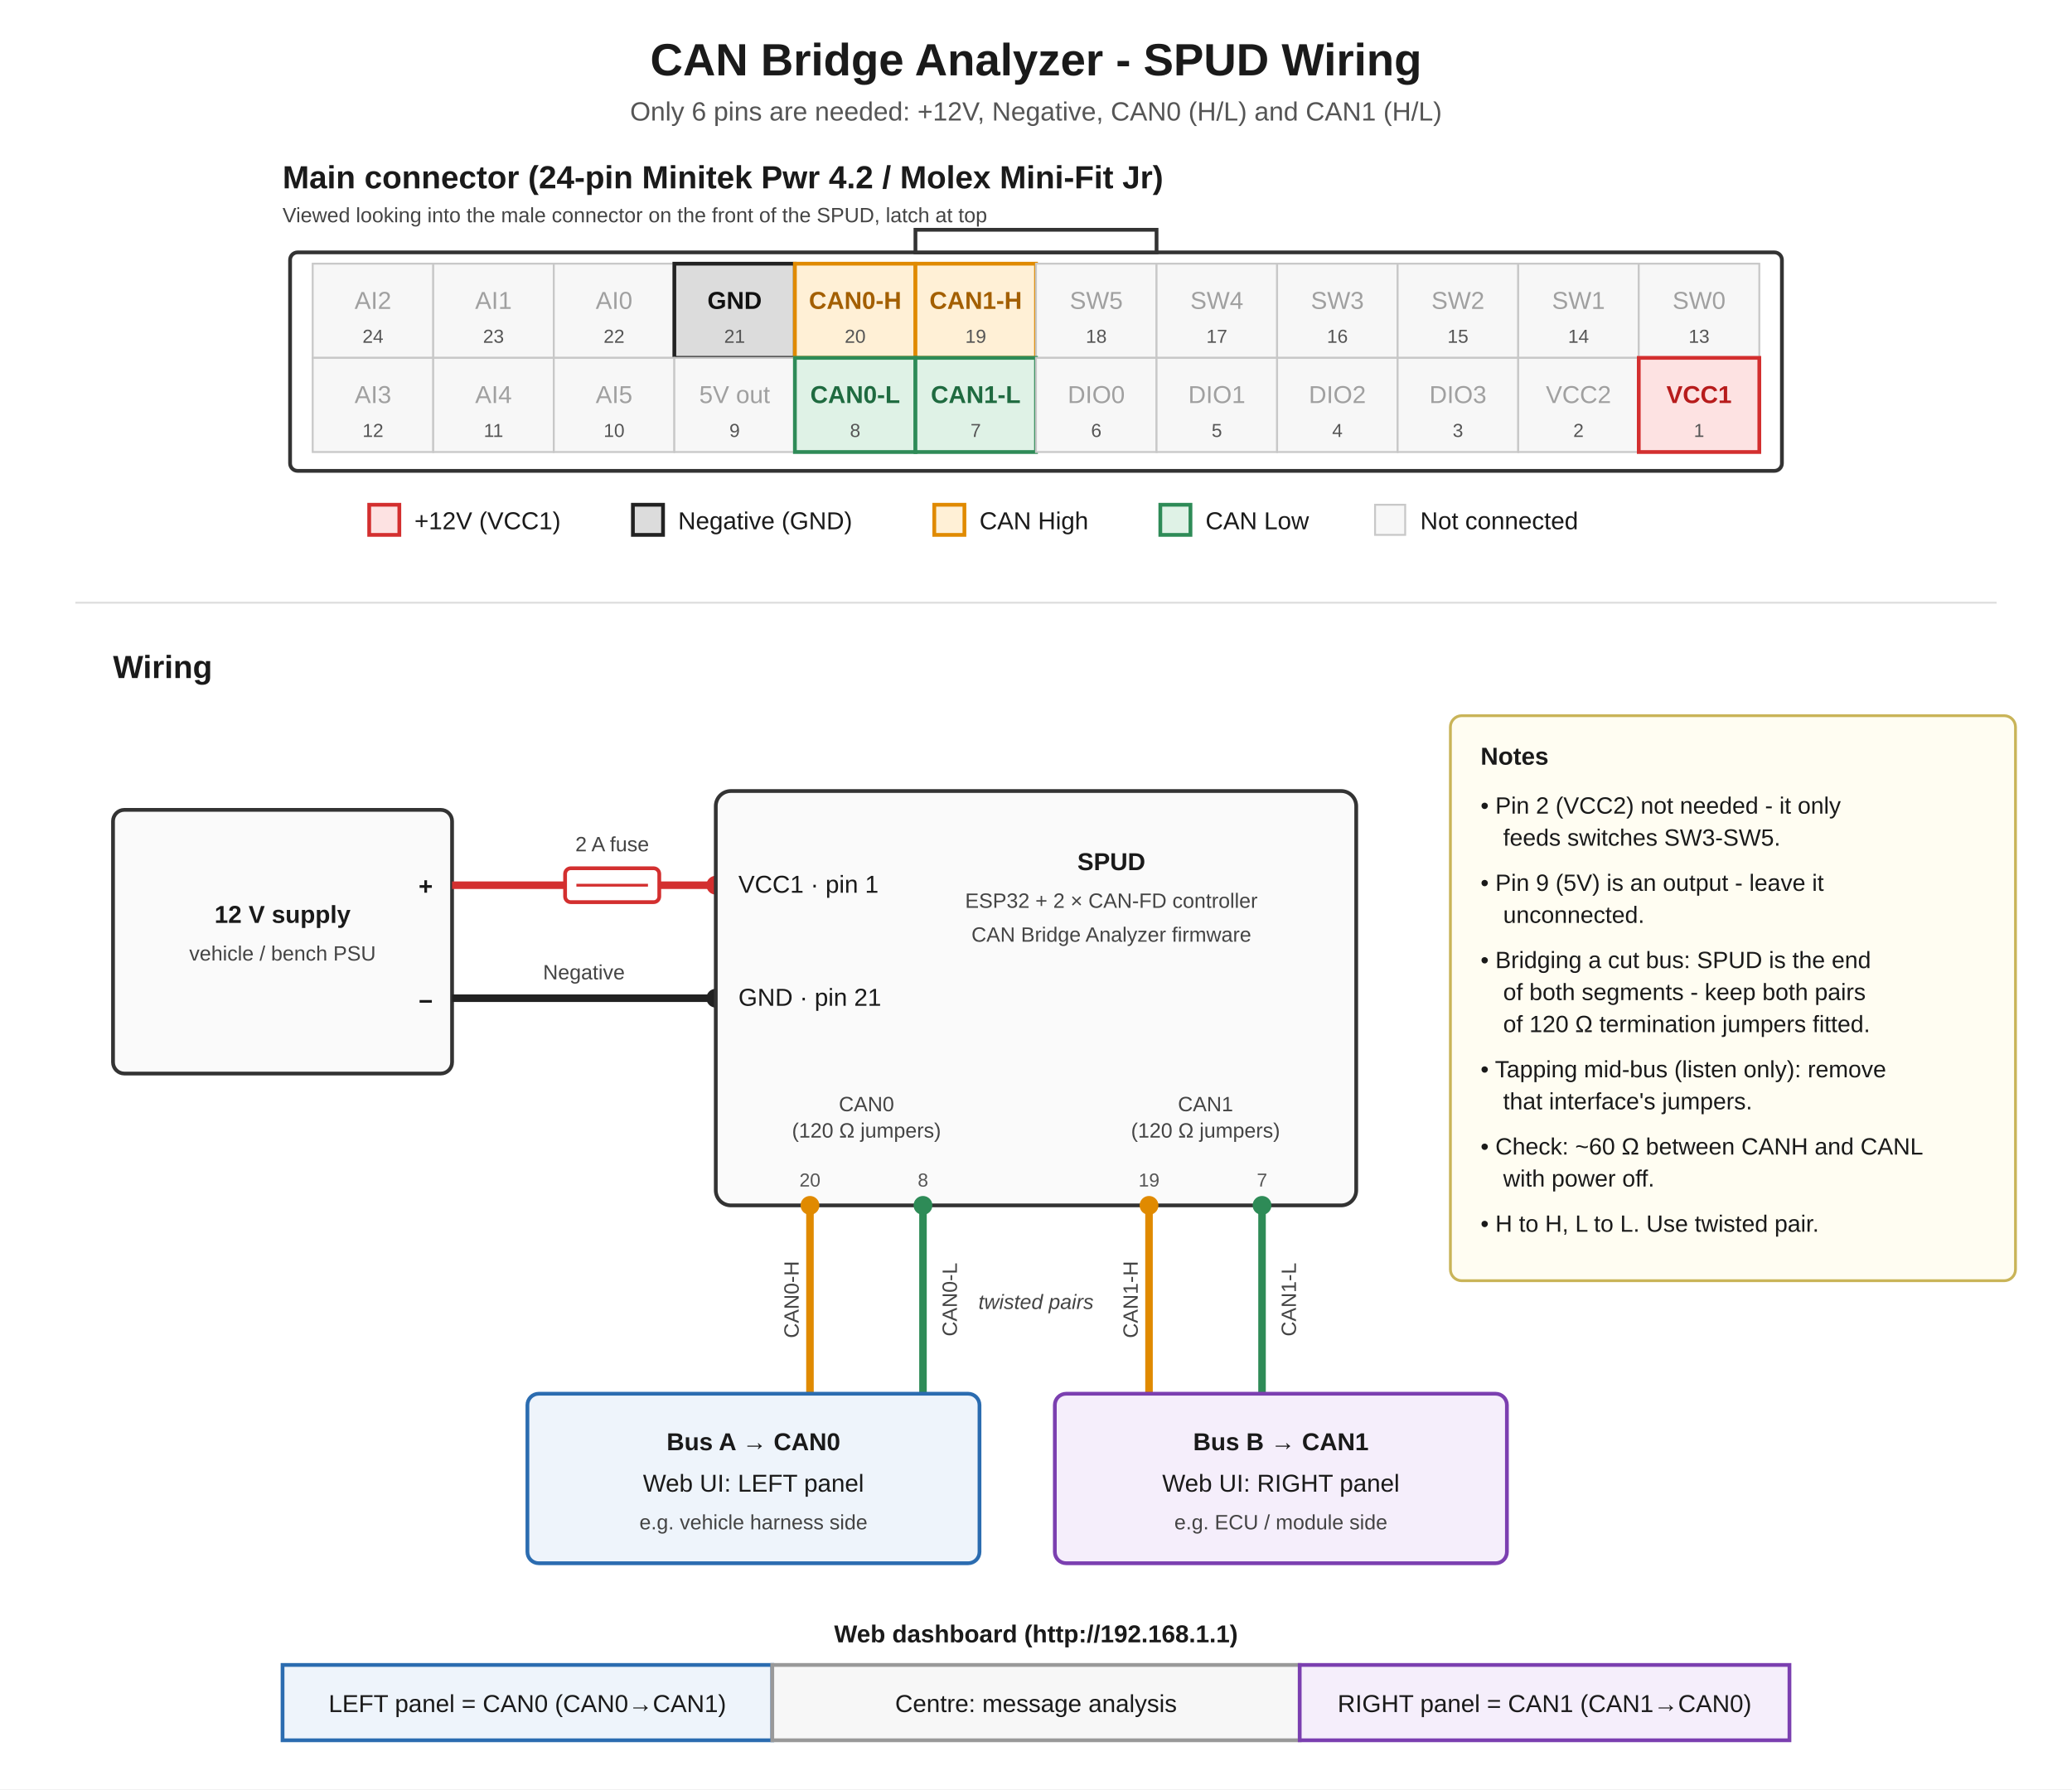
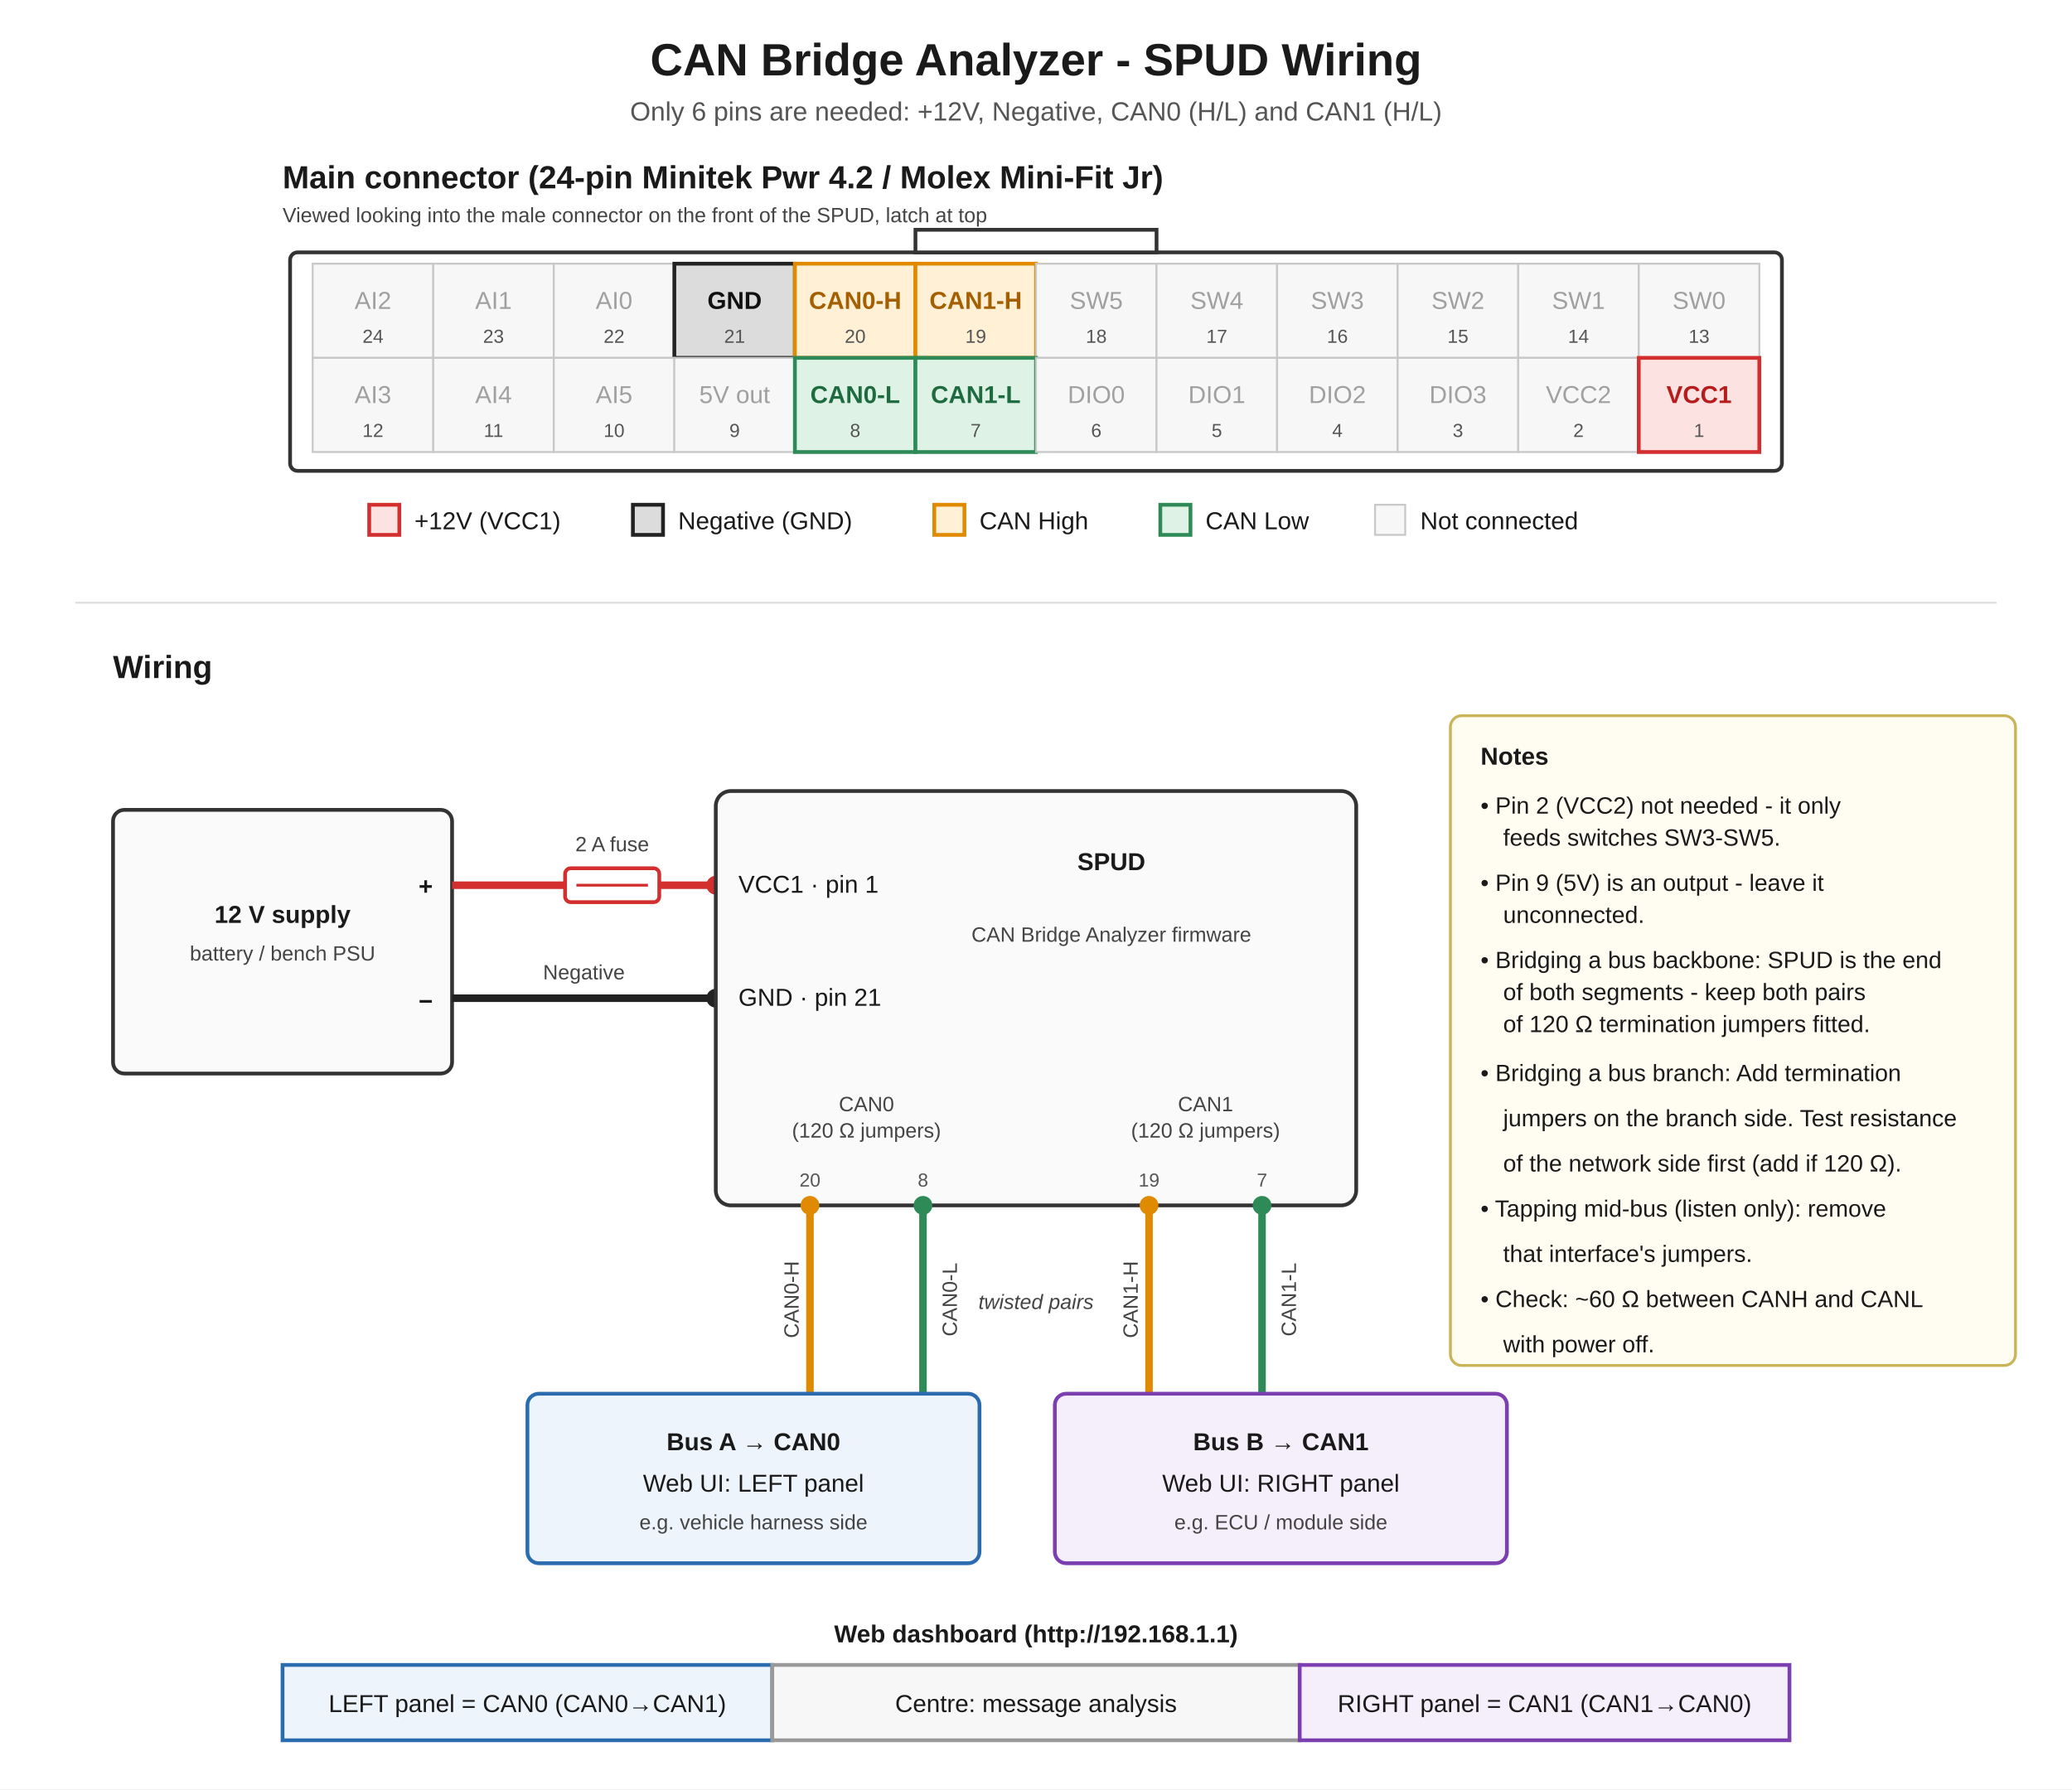
<svg xmlns="http://www.w3.org/2000/svg" viewBox="0 0 1100 950" width="1100" height="950" font-family="Arial, Helvetica, sans-serif">
  <style>
    .title { font-size: 24px; font-weight: bold; fill: #1a1a1a; }
    .sub { font-size: 14px; fill: #555; }
    .h2 { font-size: 17px; font-weight: bold; fill: #1a1a1a; }
    .sig { font-size: 13px; font-weight: bold; text-anchor: middle; }
    .pin { font-size: 10px; text-anchor: middle; fill: #555; }
    .lbl { font-size: 13px; fill: #1a1a1a; }
    .lblb { font-size: 13px; font-weight: bold; fill: #1a1a1a; }
    .small { font-size: 11px; fill: #444; }
    .note { font-size: 12.5px; fill: #1a1a1a; }
    .unused rect { fill: #f7f7f7; stroke: #c8c8c8; }
    .unused text.sig { fill: #a0a0a0; font-weight: normal; }
    .pwr rect { fill: #fde2e2; stroke: #d32f2f; stroke-width: 2; }
    .pwr text.sig { fill: #b71c1c; }
    .gnd rect { fill: #dcdcdc; stroke: #222; stroke-width: 2; }
    .gnd text.sig { fill: #111; }
    .canh rect { fill: #fff0d6; stroke: #e08a00; stroke-width: 2; }
    .canh text.sig { fill: #a35f00; }
    .canl rect { fill: #dff2e6; stroke: #2e8b57; stroke-width: 2; }
    .canl text.sig { fill: #1f6b40; }
    .w-pwr { stroke: #d32f2f; stroke-width: 4; fill: none; }
    .w-gnd { stroke: #222; stroke-width: 4; fill: none; }
    .w-h { stroke: #e08a00; stroke-width: 4; fill: none; }
    .w-l { stroke: #2e8b57; stroke-width: 4; fill: none; }
    .box { fill: #fafafa; stroke: #333; stroke-width: 2; }
  </style>
  <rect x="0" y="0" width="1100" height="950" fill="#ffffff" />
  <text x="550" y="40" class="title" text-anchor="middle">CAN Bridge Analyzer - SPUD Wiring</text>
  <text x="550" y="64" class="sub" text-anchor="middle">Only 6 pins are needed: +12V, Negative, CAN0 (H/L) and CAN1 (H/L)</text>
  <text x="150" y="100" class="h2">Main connector (24-pin Minitek Pwr 4.2 / Molex Mini-Fit Jr)</text>
  <text x="150" y="118" class="small">Viewed looking into the male connector on the front of the SPUD, latch at top</text>
  <rect x="154" y="134" width="792" height="116" rx="4" fill="#ffffff" stroke="#333" stroke-width="2" />
  <rect x="486" y="122" width="128" height="12" fill="#ffffff" stroke="#333" stroke-width="2" />
  <g class="unused">
    <rect x="166" y="140" width="64" height="50" />
    <text x="198" y="164" class="sig">AI2</text>
    <text x="198" y="182" class="pin">24</text>
  </g>
  <g class="unused">
    <rect x="230" y="140" width="64" height="50" />
    <text x="262" y="164" class="sig">AI1</text>
    <text x="262" y="182" class="pin">23</text>
  </g>
  <g class="unused">
    <rect x="294" y="140" width="64" height="50" />
    <text x="326" y="164" class="sig">AI0</text>
    <text x="326" y="182" class="pin">22</text>
  </g>
  <g class="gnd">
    <rect x="358" y="140" width="64" height="50" />
    <text x="390" y="164" class="sig">GND</text>
    <text x="390" y="182" class="pin">21</text>
  </g>
  <g class="canh">
    <rect x="422" y="140" width="64" height="50" />
    <text x="454" y="164" class="sig">CAN0-H</text>
    <text x="454" y="182" class="pin">20</text>
  </g>
  <g class="canh">
    <rect x="486" y="140" width="64" height="50" />
    <text x="518" y="164" class="sig">CAN1-H</text>
    <text x="518" y="182" class="pin">19</text>
  </g>
  <g class="unused">
    <rect x="550" y="140" width="64" height="50" />
    <text x="582" y="164" class="sig">SW5</text>
    <text x="582" y="182" class="pin">18</text>
  </g>
  <g class="unused">
    <rect x="614" y="140" width="64" height="50" />
    <text x="646" y="164" class="sig">SW4</text>
    <text x="646" y="182" class="pin">17</text>
  </g>
  <g class="unused">
    <rect x="678" y="140" width="64" height="50" />
    <text x="710" y="164" class="sig">SW3</text>
    <text x="710" y="182" class="pin">16</text>
  </g>
  <g class="unused">
    <rect x="742" y="140" width="64" height="50" />
    <text x="774" y="164" class="sig">SW2</text>
    <text x="774" y="182" class="pin">15</text>
  </g>
  <g class="unused">
    <rect x="806" y="140" width="64" height="50" />
    <text x="838" y="164" class="sig">SW1</text>
    <text x="838" y="182" class="pin">14</text>
  </g>
  <g class="unused">
    <rect x="870" y="140" width="64" height="50" />
    <text x="902" y="164" class="sig">SW0</text>
    <text x="902" y="182" class="pin">13</text>
  </g>
  <g class="unused">
    <rect x="166" y="190" width="64" height="50" />
    <text x="198" y="214" class="sig">AI3</text>
    <text x="198" y="232" class="pin">12</text>
  </g>
  <g class="unused">
    <rect x="230" y="190" width="64" height="50" />
    <text x="262" y="214" class="sig">AI4</text>
    <text x="262" y="232" class="pin">11</text>
  </g>
  <g class="unused">
    <rect x="294" y="190" width="64" height="50" />
    <text x="326" y="214" class="sig">AI5</text>
    <text x="326" y="232" class="pin">10</text>
  </g>
  <g class="unused">
    <rect x="358" y="190" width="64" height="50" />
    <text x="390" y="214" class="sig">5V out</text>
    <text x="390" y="232" class="pin">9</text>
  </g>
  <g class="canl">
    <rect x="422" y="190" width="64" height="50" />
    <text x="454" y="214" class="sig">CAN0-L</text>
    <text x="454" y="232" class="pin">8</text>
  </g>
  <g class="canl">
    <rect x="486" y="190" width="64" height="50" />
    <text x="518" y="214" class="sig">CAN1-L</text>
    <text x="518" y="232" class="pin">7</text>
  </g>
  <g class="unused">
    <rect x="550" y="190" width="64" height="50" />
    <text x="582" y="214" class="sig">DIO0</text>
    <text x="582" y="232" class="pin">6</text>
  </g>
  <g class="unused">
    <rect x="614" y="190" width="64" height="50" />
    <text x="646" y="214" class="sig">DIO1</text>
    <text x="646" y="232" class="pin">5</text>
  </g>
  <g class="unused">
    <rect x="678" y="190" width="64" height="50" />
    <text x="710" y="214" class="sig">DIO2</text>
    <text x="710" y="232" class="pin">4</text>
  </g>
  <g class="unused">
    <rect x="742" y="190" width="64" height="50" />
    <text x="774" y="214" class="sig">DIO3</text>
    <text x="774" y="232" class="pin">3</text>
  </g>
  <g class="unused">
    <rect x="806" y="190" width="64" height="50" />
    <text x="838" y="214" class="sig">VCC2</text>
    <text x="838" y="232" class="pin">2</text>
  </g>
  <g class="pwr">
    <rect x="870" y="190" width="64" height="50" />
    <text x="902" y="214" class="sig">VCC1</text>
    <text x="902" y="232" class="pin">1</text>
  </g>
  <g transform="translate(0,280)">
    <rect x="196" y="-12" width="16" height="16" fill="#fde2e2" stroke="#d32f2f" stroke-width="2" />
    <text x="220" y="1" class="lbl">+12V (VCC1)</text>
    <rect x="336" y="-12" width="16" height="16" fill="#dcdcdc" stroke="#222" stroke-width="2" />
    <text x="360" y="1" class="lbl">Negative (GND)</text>
    <rect x="496" y="-12" width="16" height="16" fill="#fff0d6" stroke="#e08a00" stroke-width="2" />
    <text x="520" y="1" class="lbl">CAN High</text>
    <rect x="616" y="-12" width="16" height="16" fill="#dff2e6" stroke="#2e8b57" stroke-width="2" />
    <text x="640" y="1" class="lbl">CAN Low</text>
    <rect x="730" y="-12" width="16" height="16" fill="#f7f7f7" stroke="#c8c8c8" />
    <text x="754" y="1" class="lbl">Not connected</text>
  </g>
  <line x1="40" y1="320" x2="1060" y2="320" stroke="#ddd" stroke-width="1" />
  <text x="60" y="360" class="h2">Wiring</text>
  <rect x="60" y="430" width="180" height="140" rx="6" class="box" />
  <text x="150" y="490" class="lblb" text-anchor="middle">12 V supply</text>
-   <text x="150" y="510" class="small" text-anchor="middle">vehicle / bench PSU</text>
+   <text x="150" y="510" class="small" text-anchor="middle">battery / bench PSU</text>
  <text x="226" y="475" class="lblb" text-anchor="middle" fill="#d32f2f">+</text>
  <text x="226" y="536" class="lblb" text-anchor="middle">−</text>
  <path d="M240,470 H300" class="w-pwr" />
  <rect x="300" y="461" width="50" height="18" rx="3" fill="#fff" stroke="#d32f2f" stroke-width="2" />
  <line x1="306" y1="470" x2="344" y2="470" stroke="#d32f2f" stroke-width="1.5" />
  <text x="325" y="452" class="small" text-anchor="middle">2 A fuse</text>
  <path d="M350,470 H380" class="w-pwr" />
  <circle cx="380" cy="470" r="5" fill="#d32f2f" />
  <path d="M240,530 H380" class="w-gnd" />
  <circle cx="380" cy="530" r="5" fill="#222" />
  <text x="310" y="520" class="small" text-anchor="middle">Negative</text>
  <rect x="380" y="420" width="340" height="220" rx="8" class="box" />
  <text x="590" y="462" class="lblb" text-anchor="middle" font-size="16">SPUD</text>
-   <text x="590" y="482" class="small" text-anchor="middle">ESP32 + 2 × CAN-FD controller</text>
  <text x="590" y="500" class="small" text-anchor="middle">CAN Bridge Analyzer firmware</text>
  <text x="392" y="474" class="lbl">VCC1 · pin 1</text>
  <text x="392" y="534" class="lbl">GND · pin 21</text>
  <text x="460" y="590" class="small" text-anchor="middle">CAN0</text>
  <text x="460" y="604" class="small" text-anchor="middle">(120 Ω jumpers)</text>
  <text x="640" y="590" class="small" text-anchor="middle">CAN1</text>
  <text x="640" y="604" class="small" text-anchor="middle">(120 Ω jumpers)</text>
  <text x="430" y="630" class="pin">20</text>
  <text x="490" y="630" class="pin">8</text>
  <text x="610" y="630" class="pin">19</text>
  <text x="670" y="630" class="pin">7</text>
  <path d="M430,640 V740" class="w-h" />
  <path d="M490,640 V740" class="w-l" />
  <circle cx="430" cy="640" r="5" fill="#e08a00" />
  <circle cx="490" cy="640" r="5" fill="#2e8b57" />
  <text transform="translate(424,690) rotate(-90)" class="small" text-anchor="middle">CAN0-H</text>
  <text transform="translate(508,690) rotate(-90)" class="small" text-anchor="middle">CAN0-L</text>
  <path d="M610,640 V740" class="w-h" />
  <path d="M670,640 V740" class="w-l" />
  <circle cx="610" cy="640" r="5" fill="#e08a00" />
  <circle cx="670" cy="640" r="5" fill="#2e8b57" />
  <text transform="translate(604,690) rotate(-90)" class="small" text-anchor="middle">CAN1-H</text>
  <text transform="translate(688,690) rotate(-90)" class="small" text-anchor="middle">CAN1-L</text>
  <text x="550" y="695" class="small" text-anchor="middle" font-style="italic">twisted pairs</text>
  <rect x="280" y="740" width="240" height="90" rx="6" fill="#eef4fb" stroke="#2b6cb0" stroke-width="2" />
  <text x="400" y="770" class="lblb" text-anchor="middle">Bus A → CAN0</text>
  <text x="400" y="792" class="lbl" text-anchor="middle" fill="#2b6cb0">Web UI: LEFT panel</text>
  <text x="400" y="812" class="small" text-anchor="middle">e.g. vehicle harness side</text>
  <rect x="560" y="740" width="240" height="90" rx="6" fill="#f5eefb" stroke="#7b3fb0" stroke-width="2" />
  <text x="680" y="770" class="lblb" text-anchor="middle">Bus B → CAN1</text>
  <text x="680" y="792" class="lbl" text-anchor="middle" fill="#7b3fb0">Web UI: RIGHT panel</text>
  <text x="680" y="812" class="small" text-anchor="middle">e.g. ECU / module side</text>
-   <rect x="770" y="380" width="300" height="300" rx="6" fill="#fffdf2" stroke="#c9b458" stroke-width="1.5" />
+   <rect x="770" y="380" width="300" height="345" rx="6" fill="#fffdf2" stroke="#c9b458" stroke-width="1.5" />
  <text x="786" y="406" class="lblb">Notes</text>
  <text x="786" y="432" class="note">• Pin 2 (VCC2) not needed - it only</text>
  <text x="798" y="449" class="note">feeds switches SW3-SW5.</text>
  <text x="786" y="473" class="note">• Pin 9 (5V) is an output - leave it</text>
  <text x="798" y="490" class="note">unconnected.</text>
-   <text x="786" y="514" class="note">• Bridging a cut bus: SPUD is the end</text>
+   <text x="786" y="514" class="note">• Bridging a bus backbone: SPUD is the end</text>
  <text x="798" y="531" class="note">of both segments - keep both pairs</text>
  <text x="798" y="548" class="note">of 120 Ω termination jumpers fitted.</text>
-   <text x="786" y="572" class="note">• Tapping mid-bus (listen only): remove</text>
-   <text x="798" y="589" class="note">that interface's jumpers.</text>
-   <text x="786" y="613" class="note">• Check: ~60 Ω between CANH and CANL</text>
-   <text x="798" y="630" class="note">with power off.</text>
-   <text x="786" y="654" class="note">• H to H, L to L. Use twisted pair.</text>
+   <text x="786" y="574" class="note">• Bridging a bus branch: Add termination</text>
+   <text x="798" y="598" class="note">jumpers on the branch side. Test resistance</text>
+   <text x="798" y="622" class="note">of the network side first (add if 120 Ω).</text>
+   <text x="786" y="646" class="note">• Tapping mid-bus (listen only): remove</text>
+   <text x="798" y="670" class="note">that interface's jumpers.</text>
+   <text x="786" y="694" class="note">• Check: ~60 Ω between CANH and CANL</text>
+   <text x="798" y="718" class="note">with power off.</text>
  <text x="550" y="872" class="lblb" text-anchor="middle">Web dashboard (http://192.168.1.1)</text>
  <rect x="150" y="884" width="260" height="40" fill="#eef4fb" stroke="#2b6cb0" stroke-width="2" />
  <text x="280" y="909" class="lbl" text-anchor="middle">LEFT panel = CAN0 (CAN0→CAN1)</text>
  <rect x="410" y="884" width="280" height="40" fill="#f7f7f7" stroke="#999" stroke-width="2" />
  <text x="550" y="909" class="lbl" text-anchor="middle" fill="#666">Centre: message analysis</text>
  <rect x="690" y="884" width="260" height="40" fill="#f5eefb" stroke="#7b3fb0" stroke-width="2" />
  <text x="820" y="909" class="lbl" text-anchor="middle">RIGHT panel = CAN1 (CAN1→CAN0)</text>
</svg>
